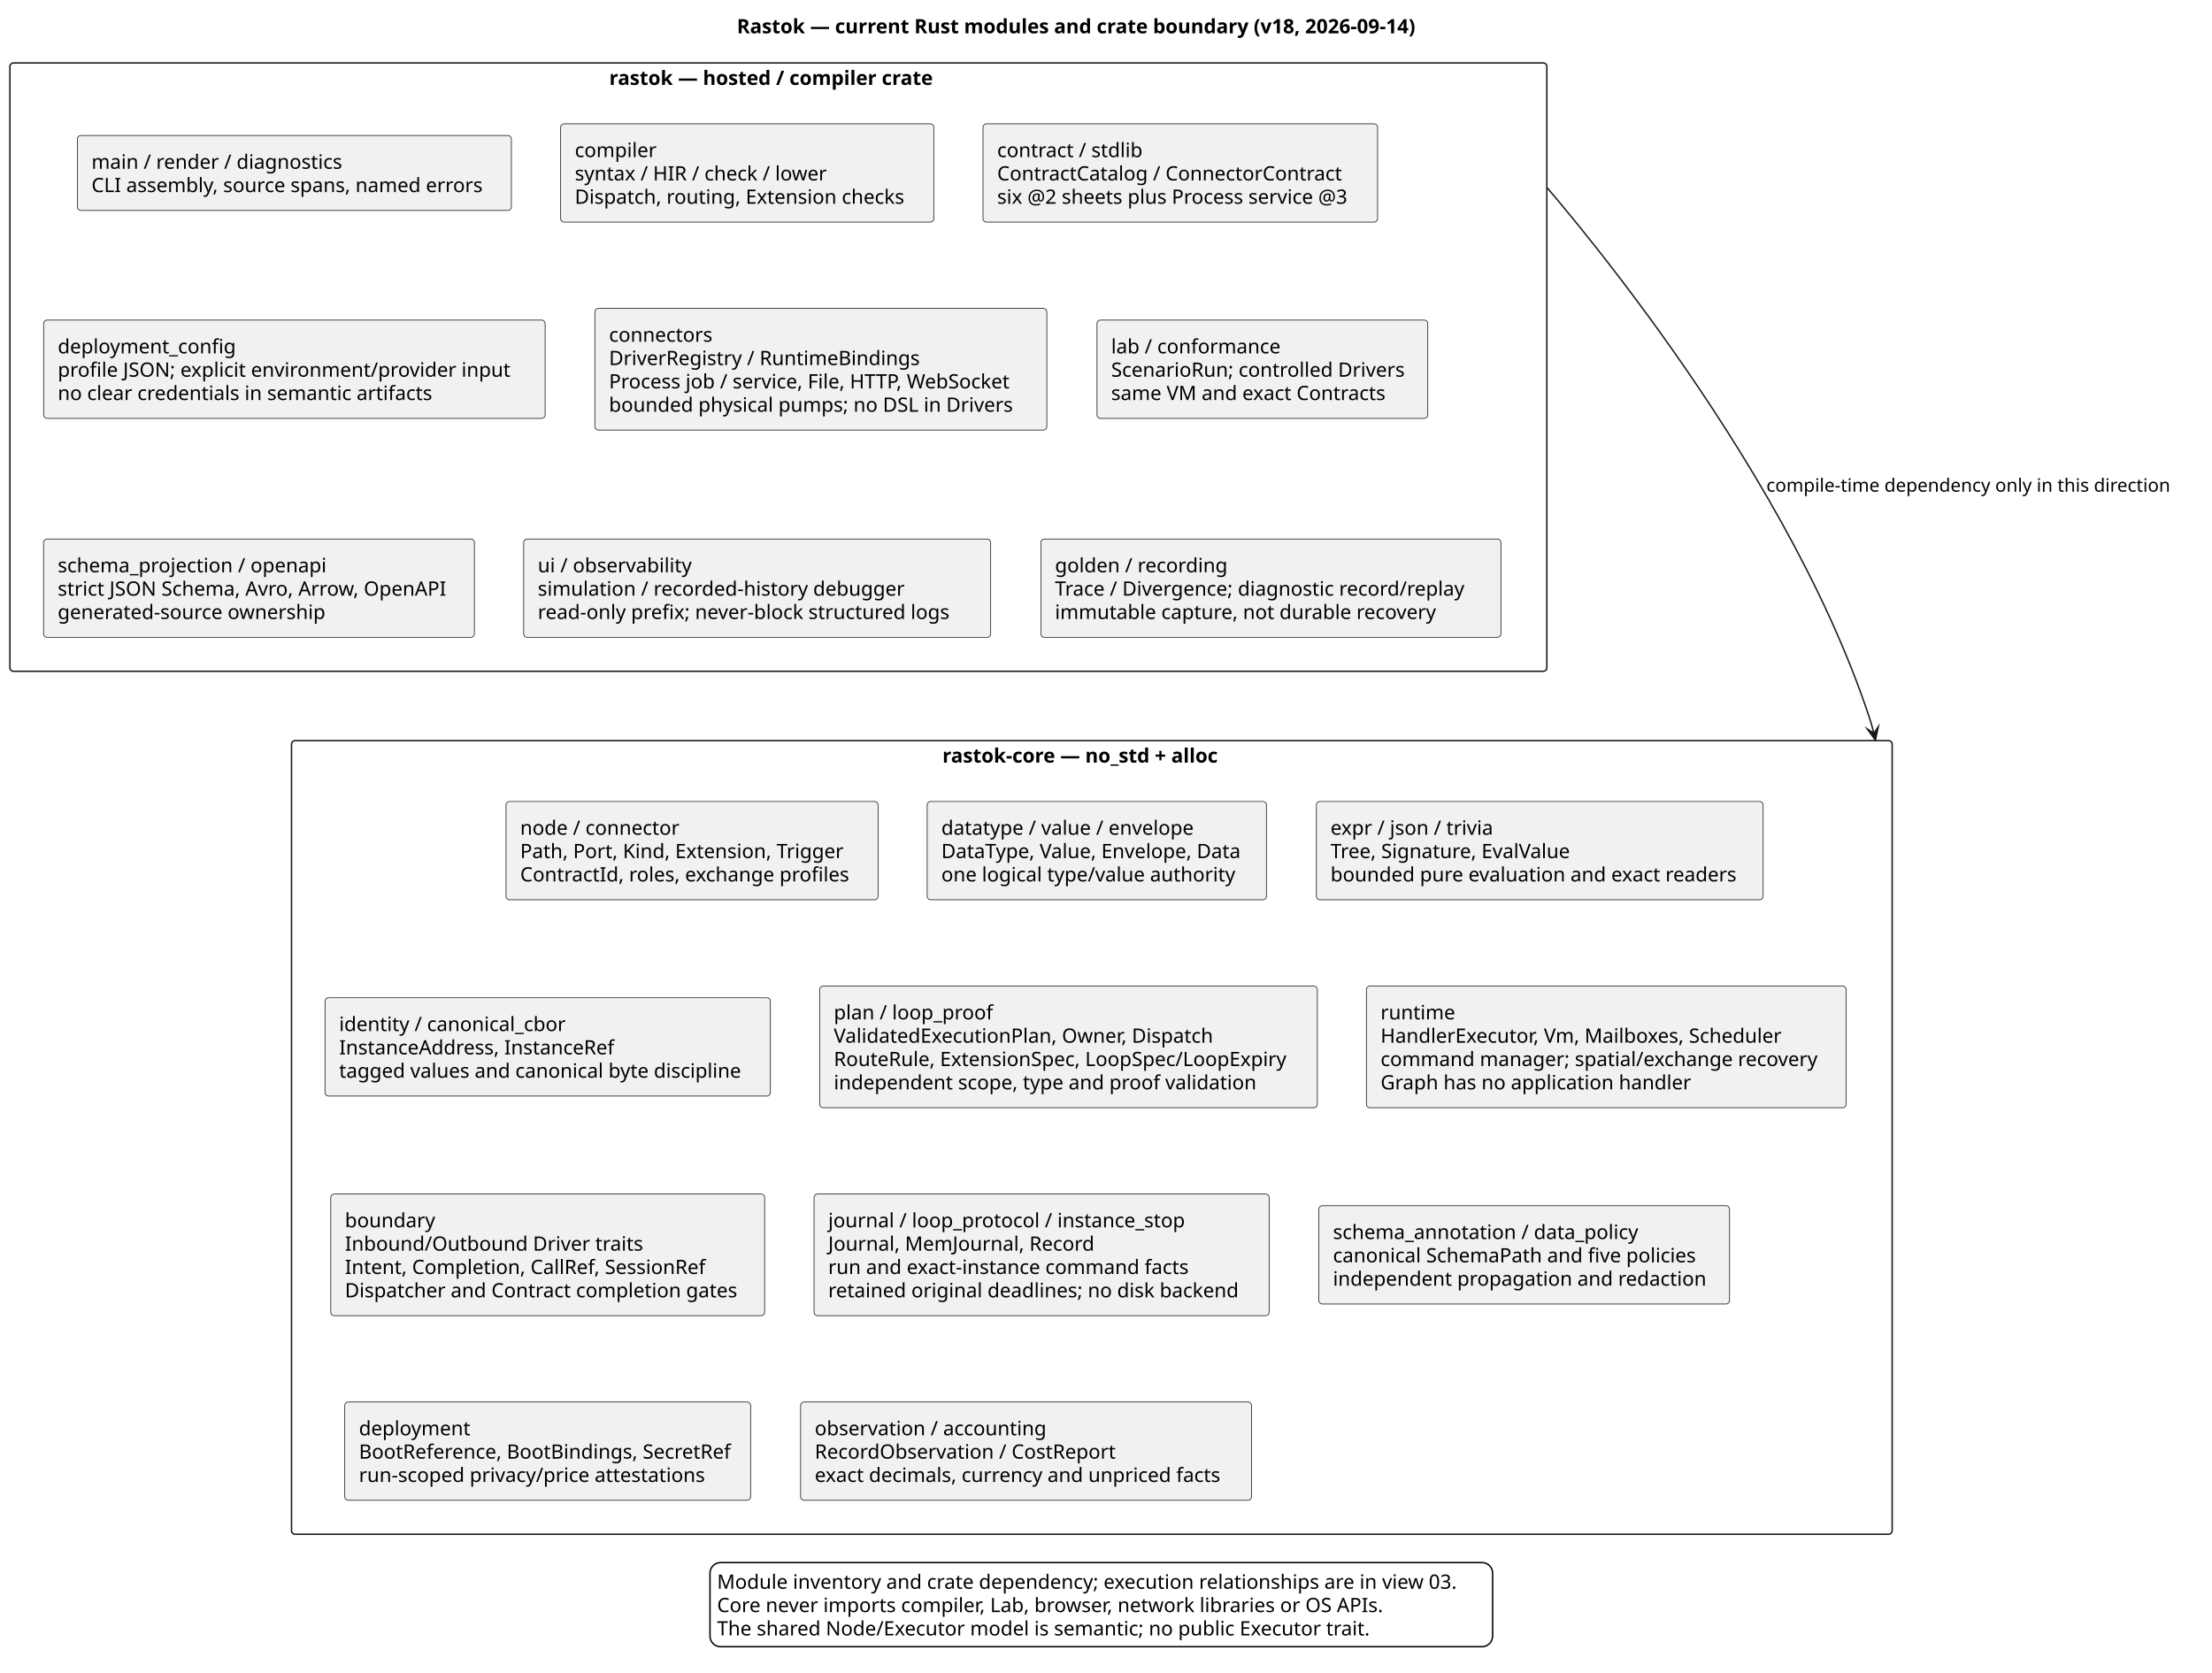
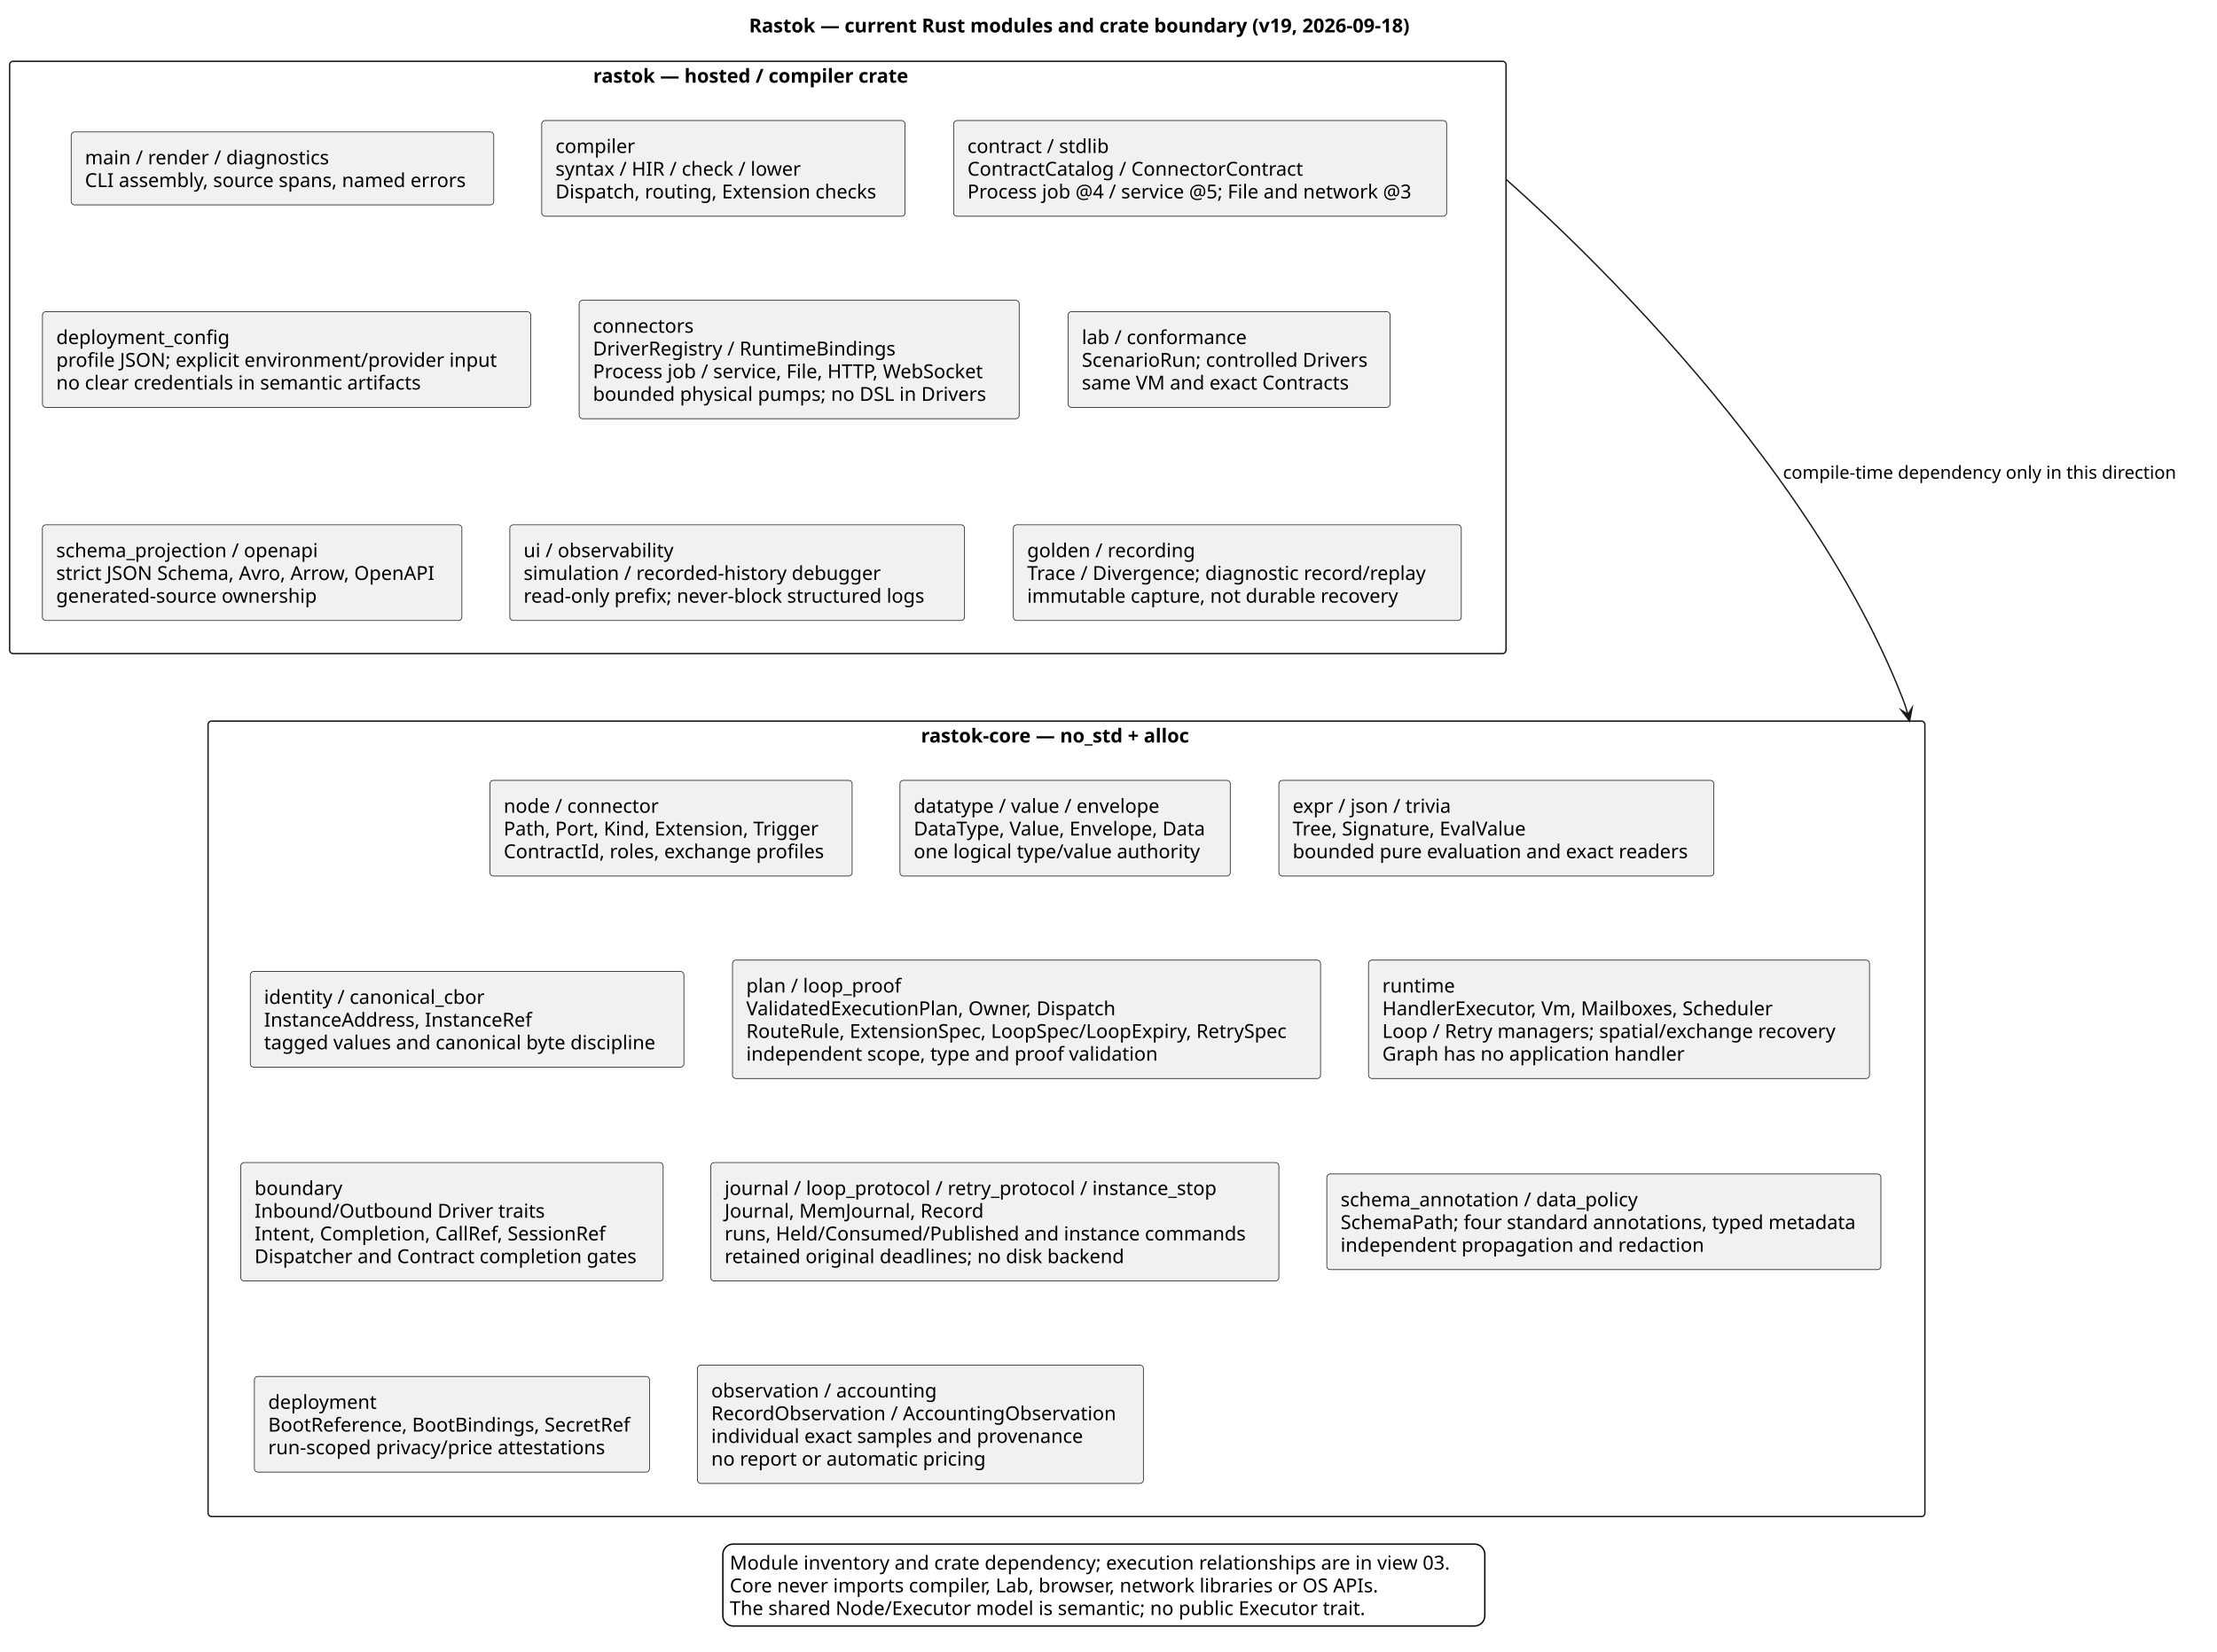
- <svg xmlns="http://www.w3.org/2000/svg" version="1.1" data-diagram-type="DESCRIPTION" style="width:1563px;height:1182px;background:#FFFFFF;" width="1563px" height="1182px" viewBox="0 0 1563 1182" zoomAndPan="magnify" preserveAspectRatio="none" contentStyleType="text/css">
+ <svg xmlns="http://www.w3.org/2000/svg" version="1.1" data-diagram-type="DESCRIPTION" style="width:1609px;height:1199px;background:#FFFFFF;" width="1609px" height="1199px" viewBox="0 0 1609 1199" zoomAndPan="magnify" preserveAspectRatio="none" contentStyleType="text/css">
  <defs />
  <g font-family="sans-serif" lengthAdjust="spacing">
    <g class="title" data-source-line="5">
-       <text x="520.679" y="23.535" fill="#000" font-size="14" textLength="514.999" font-weight="700">Rastok — current Rust modules and crate boundary (v18, 2026-09-14)</text>
+       <text x="543.614" y="23.535" fill="#000" font-size="14" textLength="514.999" font-weight="700">Rastok — current Rust modules and crate boundary (v19, 2026-09-18)</text>
    </g>
    <g class="cluster" data-qualified-name="HOSTED" id="ent0001" data-source-line="7">
-       <rect x="7" y="44.488" width="1086" height="429.88" fill="none" style="stroke:#181818;stroke-width:1;" rx="2.5" ry="2.5" />
+       <rect x="7" y="44.488" width="1086" height="429.89" fill="none" style="stroke:#181818;stroke-width:1;" rx="2.5" ry="2.5" />
      <text x="430.491" y="60.023" fill="#000" font-size="14" textLength="239.019" font-weight="700">rastok — hosted / compiler crate</text>
    </g>
    <g class="cluster" data-qualified-name="CORE" id="ent0011" data-source-line="19">
-       <rect x="206" y="523.368" width="1131" height="560.84" fill="none" style="stroke:#181818;stroke-width:1;" rx="2.5" ry="2.5" />
-       <text x="665.895" y="538.903" fill="#000" font-size="14" textLength="211.21" font-weight="700">rastok-core — no_std + alloc</text>
+       <rect x="151" y="523.378" width="1246" height="577.32" fill="none" style="stroke:#181818;stroke-width:1;" rx="2.5" ry="2.5" />
+       <text x="668.395" y="538.913" fill="#000" font-size="14" textLength="211.21" font-weight="700">rastok-core — no_std + alloc</text>
    </g>
    <g class="entity" data-qualified-name="HOSTED.ENTRY" id="ent0002" data-source-line="8">
-       <rect x="54.65" y="95.738" width="306.692" height="52.977" fill="#F1F1F1" style="stroke:#181818;stroke-width:0.5;" rx="2.5" ry="2.5" />
-       <text x="64.65" y="119.273" fill="#000" font-size="14" textLength="187.831">main / render / diagnostics</text>
-       <text x="64.65" y="135.762" fill="#000" font-size="14" textLength="286.692">CLI assembly, source spans, named errors</text>
+       <rect x="51.65" y="95.738" width="306.692" height="52.977" fill="#F1F1F1" style="stroke:#181818;stroke-width:0.5;" rx="2.5" ry="2.5" />
+       <text x="61.65" y="119.273" fill="#000" font-size="14" textLength="187.831">main / render / diagnostics</text>
+       <text x="61.65" y="135.762" fill="#000" font-size="14" textLength="286.692">CLI assembly, source spans, named errors</text>
    </g>
    <g class="entity" data-qualified-name="HOSTED.COMP" id="ent0003" data-source-line="9">
-       <rect x="396.15" y="87.488" width="263.694" height="69.465" fill="#F1F1F1" style="stroke:#181818;stroke-width:0.5;" rx="2.5" ry="2.5" />
-       <text x="406.15" y="111.023" fill="#000" font-size="14" textLength="59.274">compiler</text>
-       <text x="406.15" y="127.512" fill="#000" font-size="14" textLength="192.445">syntax / HIR / check / lower</text>
-       <text x="406.15" y="144" fill="#000" font-size="14" textLength="243.694">Dispatch, routing, Extension checks</text>
+       <rect x="393.15" y="87.488" width="263.694" height="69.465" fill="#F1F1F1" style="stroke:#181818;stroke-width:0.5;" rx="2.5" ry="2.5" />
+       <text x="403.15" y="111.023" fill="#000" font-size="14" textLength="59.274">compiler</text>
+       <text x="403.15" y="127.512" fill="#000" font-size="14" textLength="192.445">syntax / HIR / check / lower</text>
+       <text x="403.15" y="144" fill="#000" font-size="14" textLength="243.694">Dispatch, routing, Extension checks</text>
    </g>
    <g class="entity" data-qualified-name="HOSTED.CATALOG" id="ent0004" data-source-line="10">
-       <rect x="694.6" y="87.488" width="278.809" height="69.465" fill="#F1F1F1" style="stroke:#181818;stroke-width:0.5;" rx="2.5" ry="2.5" />
-       <text x="704.6" y="111.023" fill="#000" font-size="14" textLength="109.854">contract / stdlib</text>
-       <text x="704.6" y="127.512" fill="#000" font-size="14" textLength="254.317">ContractCatalog / ConnectorContract</text>
-       <text x="704.6" y="144" fill="#000" font-size="14" textLength="258.809">six @2 sheets plus Process service @3</text>
+       <rect x="692.09" y="87.488" width="357.812" height="69.465" fill="#F1F1F1" style="stroke:#181818;stroke-width:0.5;" rx="2.5" ry="2.5" />
+       <text x="702.09" y="111.023" fill="#000" font-size="14" textLength="109.854">contract / stdlib</text>
+       <text x="702.09" y="127.512" fill="#000" font-size="14" textLength="254.317">ContractCatalog / ConnectorContract</text>
+       <text x="702.09" y="144" fill="#000" font-size="14" textLength="337.812">Process job @4 / service @5; File and network @3</text>
    </g>
    <g class="entity" data-qualified-name="HOSTED.SCHEMA" id="ent0005" data-source-line="11">
      <rect x="30.77" y="380.908" width="304.45" height="69.465" fill="#F1F1F1" style="stroke:#181818;stroke-width:0.5;" rx="2.5" ry="2.5" />
      <text x="40.77" y="404.443" fill="#000" font-size="14" textLength="198.229">schema_projection / openapi</text>
      <text x="40.77" y="420.932" fill="#000" font-size="14" textLength="284.45">strict JSON Schema, Avro, Arrow, OpenAPI</text>
      <text x="40.77" y="437.42" fill="#000" font-size="14" textLength="196.267">generated-source ownership</text>
    </g>
    <g class="entity" data-qualified-name="HOSTED.DRIVERS" id="ent0006" data-source-line="12">
      <rect x="420.32" y="217.958" width="319.366" height="85.953" fill="#F1F1F1" style="stroke:#181818;stroke-width:0.5;" rx="2.5" ry="2.5" />
      <text x="430.32" y="241.493" fill="#000" font-size="14" textLength="74.819">connectors</text>
      <text x="430.32" y="257.982" fill="#000" font-size="14" textLength="226.666">DriverRegistry / RuntimeBindings</text>
      <text x="430.32" y="274.47" fill="#000" font-size="14" textLength="299.366">Process job / service, File, HTTP, WebSocket</text>
      <text x="430.32" y="290.958" fill="#000" font-size="14" textLength="296.372">bounded physical pumps; no DSL in Drivers</text>
    </g>
    <g class="entity" data-qualified-name="HOSTED.CONFIG" id="ent0007" data-source-line="13">
      <rect x="30.82" y="226.198" width="354.366" height="69.465" fill="#F1F1F1" style="stroke:#181818;stroke-width:0.5;" rx="2.5" ry="2.5" />
      <text x="40.82" y="249.733" fill="#000" font-size="14" textLength="129.562">deployment_config</text>
      <text x="40.82" y="266.222" fill="#000" font-size="14" textLength="334.366">profile JSON; explicit environment/provider input</text>
      <text x="40.82" y="282.71" fill="#000" font-size="14" textLength="274.894">no clear credentials in semantic artifacts</text>
    </g>
    <g class="entity" data-qualified-name="HOSTED.LAB" id="ent0008" data-source-line="14">
      <rect x="775.14" y="226.198" width="233.726" height="69.465" fill="#F1F1F1" style="stroke:#181818;stroke-width:0.5;" rx="2.5" ry="2.5" />
      <text x="785.14" y="249.733" fill="#000" font-size="14" textLength="125.187">lab / conformance</text>
      <text x="785.14" y="266.222" fill="#000" font-size="14" textLength="213.726">ScenarioRun; controlled Drivers</text>
      <text x="785.14" y="282.71" fill="#000" font-size="14" textLength="201.64">same VM and exact Contracts</text>
    </g>
    <g class="entity" data-qualified-name="HOSTED.UI" id="ent0009" data-source-line="15">
      <rect x="370" y="380.908" width="330.003" height="69.465" fill="#F1F1F1" style="stroke:#181818;stroke-width:0.5;" rx="2.5" ry="2.5" />
      <text x="380" y="404.443" fill="#000" font-size="14" textLength="115.493">ui / observability</text>
      <text x="380" y="420.932" fill="#000" font-size="14" textLength="272.323">simulation / recorded-history debugger</text>
      <text x="380" y="437.42" fill="#000" font-size="14" textLength="310.003">read-only prefix; never-block structured logs</text>
    </g>
    <g class="entity" data-qualified-name="HOSTED.GOLDEN" id="ent0010" data-source-line="16">
      <rect x="735.46" y="380.908" width="325.081" height="69.465" fill="#F1F1F1" style="stroke:#181818;stroke-width:0.5;" rx="2.5" ry="2.5" />
      <text x="745.46" y="404.443" fill="#000" font-size="14" textLength="128.181">golden / recording</text>
      <text x="745.46" y="420.932" fill="#000" font-size="14" textLength="305.081">Trace / Divergence; diagnostic record/replay</text>
      <text x="745.46" y="437.42" fill="#000" font-size="14" textLength="277.348">immutable capture, not durable recovery</text>
    </g>
    <g class="entity" data-qualified-name="CORE.NODE" id="ent0012" data-source-line="20">
-       <rect x="357.55" y="566.368" width="262.895" height="69.465" fill="#F1F1F1" style="stroke:#181818;stroke-width:0.5;" rx="2.5" ry="2.5" />
-       <text x="367.55" y="589.903" fill="#000" font-size="14" textLength="117.783">node / connector</text>
-       <text x="367.55" y="606.392" fill="#000" font-size="14" textLength="238.807">Path, Port, Kind, Extension, Trigger</text>
-       <text x="367.55" y="622.88" fill="#000" font-size="14" textLength="242.895">ContractId, roles, exchange profiles</text>
+       <rect x="355.55" y="566.378" width="262.895" height="69.465" fill="#F1F1F1" style="stroke:#181818;stroke-width:0.5;" rx="2.5" ry="2.5" />
+       <text x="365.55" y="589.913" fill="#000" font-size="14" textLength="117.783">node / connector</text>
+       <text x="365.55" y="606.402" fill="#000" font-size="14" textLength="238.807">Path, Port, Kind, Extension, Trigger</text>
+       <text x="365.55" y="622.89" fill="#000" font-size="14" textLength="242.895">ContractId, roles, exchange profiles</text>
    </g>
    <g class="entity" data-qualified-name="CORE.DATA" id="ent0013" data-source-line="21">
-       <rect x="655.14" y="566.368" width="239.728" height="69.465" fill="#F1F1F1" style="stroke:#181818;stroke-width:0.5;" rx="2.5" ry="2.5" />
-       <text x="665.14" y="589.903" fill="#000" font-size="14" textLength="187.38">datatype / value / envelope</text>
-       <text x="665.14" y="606.392" fill="#000" font-size="14" textLength="219.728">DataType, Value, Envelope, Data</text>
-       <text x="665.14" y="622.88" fill="#000" font-size="14" textLength="216.036">one logical type/value authority</text>
+       <rect x="653.14" y="566.378" width="239.728" height="69.465" fill="#F1F1F1" style="stroke:#181818;stroke-width:0.5;" rx="2.5" ry="2.5" />
+       <text x="663.14" y="589.913" fill="#000" font-size="14" textLength="187.38">datatype / value / envelope</text>
+       <text x="663.14" y="606.402" fill="#000" font-size="14" textLength="219.728">DataType, Value, Envelope, Data</text>
+       <text x="663.14" y="622.89" fill="#000" font-size="14" textLength="216.036">one logical type/value authority</text>
    </g>
    <g class="entity" data-qualified-name="CORE.EXPR" id="ent0014" data-source-line="22">
-       <rect x="930.15" y="566.368" width="315.695" height="69.465" fill="#F1F1F1" style="stroke:#181818;stroke-width:0.5;" rx="2.5" ry="2.5" />
-       <text x="940.15" y="589.903" fill="#000" font-size="14" textLength="126.048">expr / json / trivia</text>
-       <text x="940.15" y="606.392" fill="#000" font-size="14" textLength="176.121">Tree, Signature, EvalValue</text>
-       <text x="940.15" y="622.88" fill="#000" font-size="14" textLength="295.695">bounded pure evaluation and exact readers</text>
+       <rect x="928.15" y="566.378" width="315.695" height="69.465" fill="#F1F1F1" style="stroke:#181818;stroke-width:0.5;" rx="2.5" ry="2.5" />
+       <text x="938.15" y="589.913" fill="#000" font-size="14" textLength="126.048">expr / json / trivia</text>
+       <text x="938.15" y="606.402" fill="#000" font-size="14" textLength="176.121">Tree, Signature, EvalValue</text>
+       <text x="938.15" y="622.89" fill="#000" font-size="14" textLength="295.695">bounded pure evaluation and exact readers</text>
    </g>
    <g class="entity" data-qualified-name="CORE.IDENTITY" id="ent0015" data-source-line="23">
-       <rect x="229.64" y="705.078" width="314.711" height="69.465" fill="#F1F1F1" style="stroke:#181818;stroke-width:0.5;" rx="2.5" ry="2.5" />
-       <text x="239.64" y="728.613" fill="#000" font-size="14" textLength="168.567">identity / canonical_cbor</text>
-       <text x="239.64" y="745.102" fill="#000" font-size="14" textLength="198.714">InstanceAddress, InstanceRef</text>
-       <text x="239.64" y="761.59" fill="#000" font-size="14" textLength="294.711">tagged values and canonical byte discipline</text>
+       <rect x="181.64" y="705.078" width="314.711" height="69.465" fill="#F1F1F1" style="stroke:#181818;stroke-width:0.5;" rx="2.5" ry="2.5" />
+       <text x="191.64" y="728.613" fill="#000" font-size="14" textLength="168.567">identity / canonical_cbor</text>
+       <text x="191.64" y="745.102" fill="#000" font-size="14" textLength="198.714">InstanceAddress, InstanceRef</text>
+       <text x="191.64" y="761.59" fill="#000" font-size="14" textLength="294.711">tagged values and canonical byte discipline</text>
    </g>
    <g class="entity" data-qualified-name="CORE.PLAN" id="ent0016" data-source-line="24">
-       <rect x="579.17" y="696.838" width="351.666" height="85.953" fill="#F1F1F1" style="stroke:#181818;stroke-width:0.5;" rx="2.5" ry="2.5" />
-       <text x="589.17" y="720.373" fill="#000" font-size="14" textLength="119.424">plan / loop_proof</text>
-       <text x="589.17" y="736.862" fill="#000" font-size="14" textLength="278.886">ValidatedExecutionPlan, Owner, Dispatch</text>
-       <text x="589.17" y="753.35" fill="#000" font-size="14" textLength="331.666">RouteRule, ExtensionSpec, LoopSpec/LoopExpiry</text>
-       <text x="589.17" y="769.838" fill="#000" font-size="14" textLength="308.745">independent scope, type and proof validation</text>
+       <rect x="531.61" y="696.838" width="426.779" height="85.953" fill="#F1F1F1" style="stroke:#181818;stroke-width:0.5;" rx="2.5" ry="2.5" />
+       <text x="541.61" y="720.373" fill="#000" font-size="14" textLength="119.424">plan / loop_proof</text>
+       <text x="541.61" y="736.862" fill="#000" font-size="14" textLength="278.886">ValidatedExecutionPlan, Owner, Dispatch</text>
+       <text x="541.61" y="753.35" fill="#000" font-size="14" textLength="406.779">RouteRule, ExtensionSpec, LoopSpec/LoopExpiry, RetrySpec</text>
+       <text x="541.61" y="769.838" fill="#000" font-size="14" textLength="308.745">independent scope, type and proof validation</text>
    </g>
    <g class="entity" data-qualified-name="CORE.VM" id="ent0017" data-source-line="25">
-       <rect x="965.5" y="696.838" width="339.006" height="85.953" fill="#F1F1F1" style="stroke:#181818;stroke-width:0.5;" rx="2.5" ry="2.5" />
-       <text x="975.5" y="720.373" fill="#000" font-size="14" textLength="53.259">runtime</text>
-       <text x="975.5" y="736.862" fill="#000" font-size="14" textLength="296.386">HandlerExecutor, Vm, Mailboxes, Scheduler</text>
-       <text x="975.5" y="753.35" fill="#000" font-size="14" textLength="319.006">command manager; spatial/exchange recovery</text>
-       <text x="975.5" y="769.838" fill="#000" font-size="14" textLength="226.058">Graph has no application handler</text>
+       <rect x="993.2" y="696.838" width="363.608" height="85.953" fill="#F1F1F1" style="stroke:#181818;stroke-width:0.5;" rx="2.5" ry="2.5" />
+       <text x="1003.2" y="720.373" fill="#000" font-size="14" textLength="53.259">runtime</text>
+       <text x="1003.2" y="736.862" fill="#000" font-size="14" textLength="296.386">HandlerExecutor, Vm, Mailboxes, Scheduler</text>
+       <text x="1003.2" y="753.35" fill="#000" font-size="14" textLength="343.608">Loop / Retry managers; spatial/exchange recovery</text>
+       <text x="1003.2" y="769.838" fill="#000" font-size="14" textLength="226.058">Graph has no application handler</text>
    </g>
    <g class="entity" data-qualified-name="CORE.BOUNDARY" id="ent0018" data-source-line="26">
-       <rect x="233.72" y="843.788" width="306.569" height="85.953" fill="#F1F1F1" style="stroke:#181818;stroke-width:0.5;" rx="2.5" ry="2.5" />
-       <text x="243.72" y="867.323" fill="#000" font-size="14" textLength="64.374">boundary</text>
-       <text x="243.72" y="883.812" fill="#000" font-size="14" textLength="217.075">Inbound/Outbound Driver traits</text>
-       <text x="243.72" y="900.3" fill="#000" font-size="14" textLength="264.906">Intent, Completion, CallRef, SessionRef</text>
-       <text x="243.72" y="916.788" fill="#000" font-size="14" textLength="286.569">Dispatcher and Contract completion gates</text>
+       <rect x="174.72" y="843.788" width="306.569" height="85.953" fill="#F1F1F1" style="stroke:#181818;stroke-width:0.5;" rx="2.5" ry="2.5" />
+       <text x="184.72" y="867.323" fill="#000" font-size="14" textLength="64.374">boundary</text>
+       <text x="184.72" y="883.812" fill="#000" font-size="14" textLength="217.075">Inbound/Outbound Driver traits</text>
+       <text x="184.72" y="900.3" fill="#000" font-size="14" textLength="264.906">Intent, Completion, CallRef, SessionRef</text>
+       <text x="184.72" y="916.788" fill="#000" font-size="14" textLength="286.569">Dispatcher and Contract completion gates</text>
    </g>
    <g class="entity" data-qualified-name="CORE.JOURNAL" id="ent0019" data-source-line="27">
-       <rect x="575.21" y="843.788" width="321.574" height="85.953" fill="#F1F1F1" style="stroke:#181818;stroke-width:0.5;" rx="2.5" ry="2.5" />
-       <text x="585.21" y="867.323" fill="#000" font-size="14" textLength="267.278">journal / loop_protocol / instance_stop</text>
-       <text x="585.21" y="883.812" fill="#000" font-size="14" textLength="193.286">Journal, MemJournal, Record</text>
-       <text x="585.21" y="900.3" fill="#000" font-size="14" textLength="266.745">run and exact-instance command facts</text>
-       <text x="585.21" y="916.788" fill="#000" font-size="14" textLength="301.574">retained original deadlines; no disk backend</text>
+       <rect x="515.86" y="843.788" width="412.28" height="85.953" fill="#F1F1F1" style="stroke:#181818;stroke-width:0.5;" rx="2.5" ry="2.5" />
+       <text x="525.86" y="867.323" fill="#000" font-size="14" textLength="379.08">journal / loop_protocol / retry_protocol / instance_stop</text>
+       <text x="525.86" y="883.812" fill="#000" font-size="14" textLength="193.286">Journal, MemJournal, Record</text>
+       <text x="525.86" y="900.3" fill="#000" font-size="14" textLength="392.28">runs, Held/Consumed/Published and instance commands</text>
+       <text x="525.86" y="916.788" fill="#000" font-size="14" textLength="301.574">retained original deadlines; no disk backend</text>
    </g>
    <g class="entity" data-qualified-name="CORE.POLICY" id="ent0020" data-source-line="28">
-       <rect x="931.88" y="852.038" width="290.231" height="69.465" fill="#F1F1F1" style="stroke:#181818;stroke-width:0.5;" rx="2.5" ry="2.5" />
-       <text x="941.88" y="875.573" fill="#000" font-size="14" textLength="224.547">schema_annotation / data_policy</text>
-       <text x="941.88" y="892.062" fill="#000" font-size="14" textLength="264.12">canonical SchemaPath and five policies</text>
-       <text x="941.88" y="908.55" fill="#000" font-size="14" textLength="270.231">independent propagation and redaction</text>
+       <rect x="962.93" y="852.038" width="402.149" height="69.465" fill="#F1F1F1" style="stroke:#181818;stroke-width:0.5;" rx="2.5" ry="2.5" />
+       <text x="972.93" y="875.573" fill="#000" font-size="14" textLength="224.547">schema_annotation / data_policy</text>
+       <text x="972.93" y="892.062" fill="#000" font-size="14" textLength="382.149">SchemaPath; four standard annotations, typed metadata</text>
+       <text x="972.93" y="908.55" fill="#000" font-size="14" textLength="270.231">independent propagation and redaction</text>
    </g>
    <g class="entity" data-qualified-name="CORE.DEPLOY" id="ent0021" data-source-line="29">
-       <rect x="243.62" y="990.748" width="286.759" height="69.465" fill="#F1F1F1" style="stroke:#181818;stroke-width:0.5;" rx="2.5" ry="2.5" />
-       <text x="253.62" y="1014.283" fill="#000" font-size="14" textLength="80.179">deployment</text>
-       <text x="253.62" y="1030.772" fill="#000" font-size="14" textLength="266.759">BootReference, BootBindings, SecretRef</text>
-       <text x="253.62" y="1047.26" fill="#000" font-size="14" textLength="257.161">run-scoped privacy/price attestations</text>
+       <rect x="184.62" y="998.988" width="286.759" height="69.465" fill="#F1F1F1" style="stroke:#181818;stroke-width:0.5;" rx="2.5" ry="2.5" />
+       <text x="194.62" y="1022.523" fill="#000" font-size="14" textLength="80.179">deployment</text>
+       <text x="194.62" y="1039.012" fill="#000" font-size="14" textLength="266.759">BootReference, BootBindings, SecretRef</text>
+       <text x="194.62" y="1055.5" fill="#000" font-size="14" textLength="257.161">run-scoped privacy/price attestations</text>
    </g>
    <g class="entity" data-qualified-name="CORE.REPORT" id="ent0022" data-source-line="30">
-       <rect x="565.7" y="990.748" width="318.607" height="69.465" fill="#F1F1F1" style="stroke:#181818;stroke-width:0.5;" rx="2.5" ry="2.5" />
-       <text x="575.7" y="1014.283" fill="#000" font-size="14" textLength="170.577">observation / accounting</text>
-       <text x="575.7" y="1030.772" fill="#000" font-size="14" textLength="220.753">RecordObservation / CostReport</text>
-       <text x="575.7" y="1047.26" fill="#000" font-size="14" textLength="298.607">exact decimals, currency and unpriced facts</text>
+       <rect x="506.18" y="990.748" width="323.646" height="85.953" fill="#F1F1F1" style="stroke:#181818;stroke-width:0.5;" rx="2.5" ry="2.5" />
+       <text x="516.18" y="1014.283" fill="#000" font-size="14" textLength="170.577">observation / accounting</text>
+       <text x="516.18" y="1030.772" fill="#000" font-size="14" textLength="303.646">RecordObservation / AccountingObservation</text>
+       <text x="516.18" y="1047.26" fill="#000" font-size="14" textLength="279.638">individual exact samples and provenance</text>
+       <text x="516.18" y="1063.748" fill="#000" font-size="14" textLength="205.974">no report or automatic pricing</text>
    </g>
    <g class="link" data-entity-1="ent0001" data-entity-2="ent0011" id="lnk42" data-source-line="53" data-link-type="dependency">
-       <path d="M1093.283,132.759 C1093.595,133.123 1093.915,133.498 1094.242,133.882 C1099.483,140.03 1106.752,148.698 1115.519,159.52 C1133.053,181.162 1156.583,211.416 1181.878,247.34 C1232.468,319.186 1290.12,413.708 1321,507.368 C1322.569,512.126 1323.875,517.091 1324.959,522.144 C1325.027,522.459 1324.072,517.881 1324.138,518.197" style="stroke:#181818;stroke-width:1;" fill="none" id="HOSTED-to-CORE" />
-       <polygon points="1325.16,523.092,1327.237,513.465,1324.138,518.197,1319.406,515.099,1325.16,523.092" fill="#181818" style="stroke:#181818;stroke-width:1;stroke-linejoin:miter;stroke-miterlimit:10;" />
-       <text x="1248.11" y="347.477" fill="#000" font-size="13" textLength="299.248">compile-time dependency only in this direction</text>
+       <path d="M1093.18,130.317 C1093.531,130.626 1093.892,130.945 1094.263,131.273 C1095.005,131.929 1095.789,132.624 1096.612,133.357 C1103.199,139.22 1112.333,147.511 1123.348,157.92 C1145.379,178.737 1174.936,208.028 1206.691,243.323 C1270.202,313.913 1342.51,408.518 1381,507.378 C1382.818,512.046 1384.312,516.943 1385.536,521.945 C1385.612,522.258 1385.687,522.571 1385.762,522.884 C1385.799,523.041 1384.698,518.329 1384.735,518.486" style="stroke:#181818;stroke-width:1;" fill="none" id="HOSTED-to-CORE" />
+       <polygon points="1385.873,523.354,1387.72,513.68,1384.735,518.486,1379.93,515.5,1385.873,523.354" fill="#181818" style="stroke:#181818;stroke-width:1;stroke-linejoin:miter;stroke-miterlimit:10;" />
+       <text x="1293.98" y="347.477" fill="#000" font-size="13" textLength="299.248">compile-time dependency only in this direction</text>
    </g>
    <g class="legend" data-source-line="55">
-       <rect x="501.679" y="1104.208" width="552.999" height="59.465" fill="none" style="stroke:#000;stroke-width:1;" rx="7.5" ry="7.5" />
-       <text x="506.679" y="1122.743" fill="#000" font-size="14" textLength="542.999">Module inventory and crate dependency; execution relationships are in view 03.</text>
-       <text x="506.679" y="1139.232" fill="#000" font-size="14" textLength="493.008">Core never imports compiler, Lab, browser, network libraries or OS APIs.</text>
-       <text x="506.679" y="1155.72" fill="#000" font-size="14" textLength="482.891">The shared Node/Executor model is semantic; no public Executor trait.</text>
+       <rect x="524.614" y="1120.698" width="552.999" height="59.465" fill="none" style="stroke:#000;stroke-width:1;" rx="7.5" ry="7.5" />
+       <text x="529.614" y="1139.233" fill="#000" font-size="14" textLength="542.999">Module inventory and crate dependency; execution relationships are in view 03.</text>
+       <text x="529.614" y="1155.722" fill="#000" font-size="14" textLength="493.008">Core never imports compiler, Lab, browser, network libraries or OS APIs.</text>
+       <text x="529.614" y="1172.21" fill="#000" font-size="14" textLength="482.891">The shared Node/Executor model is semantic; no public Executor trait.</text>
    </g>
  </g>
</svg>
